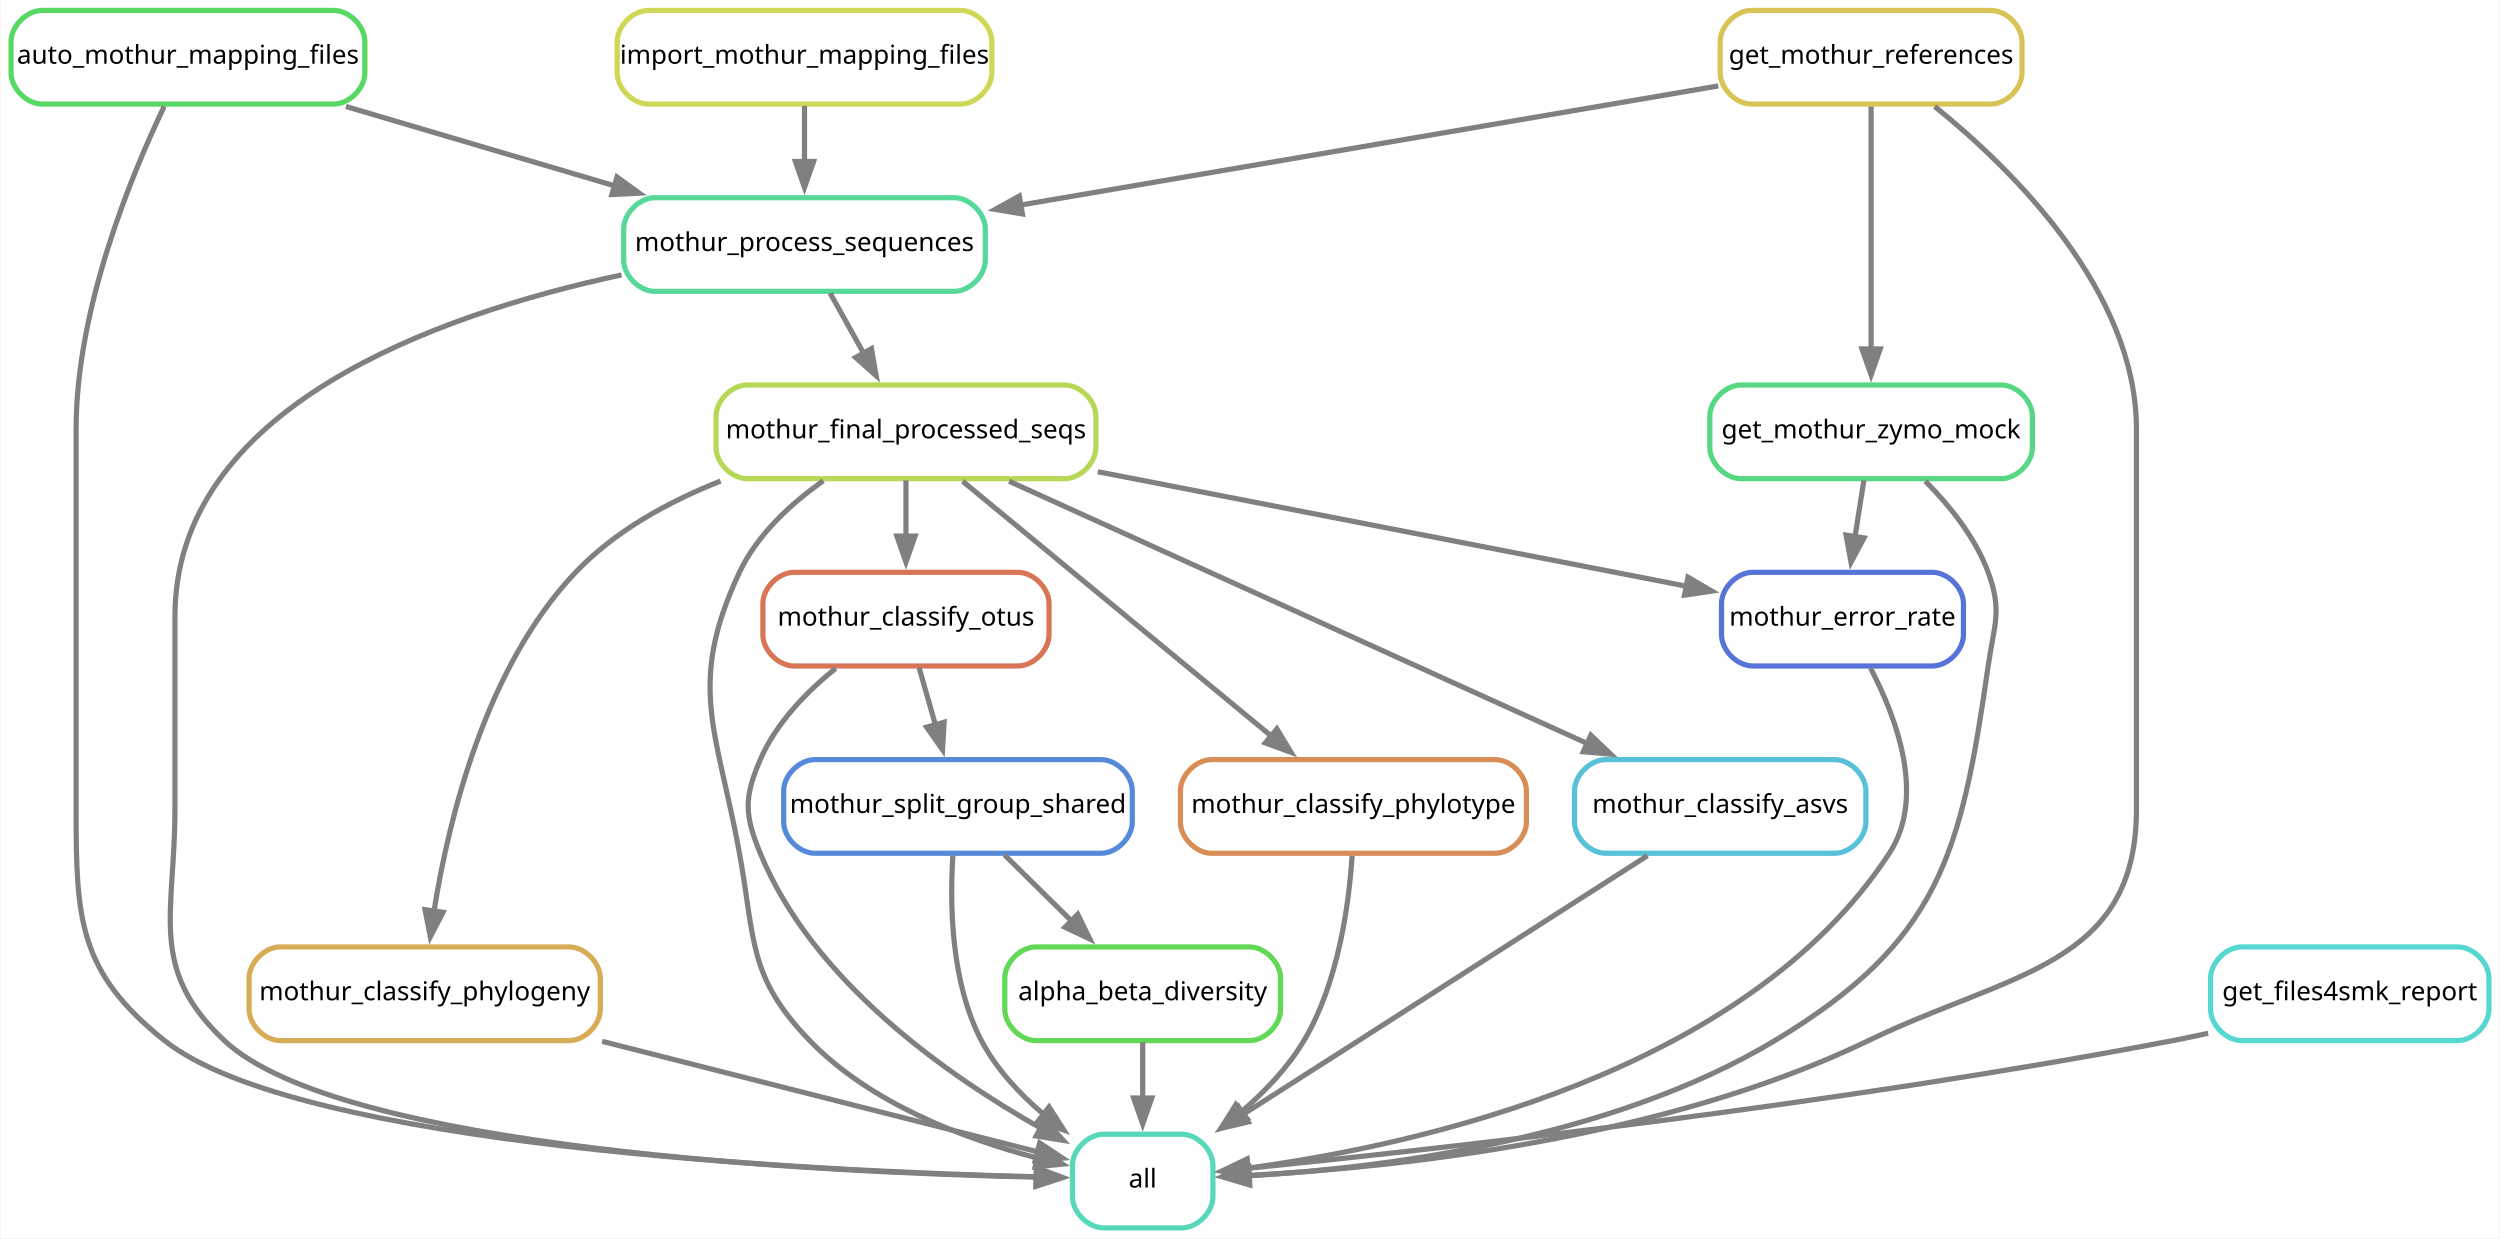
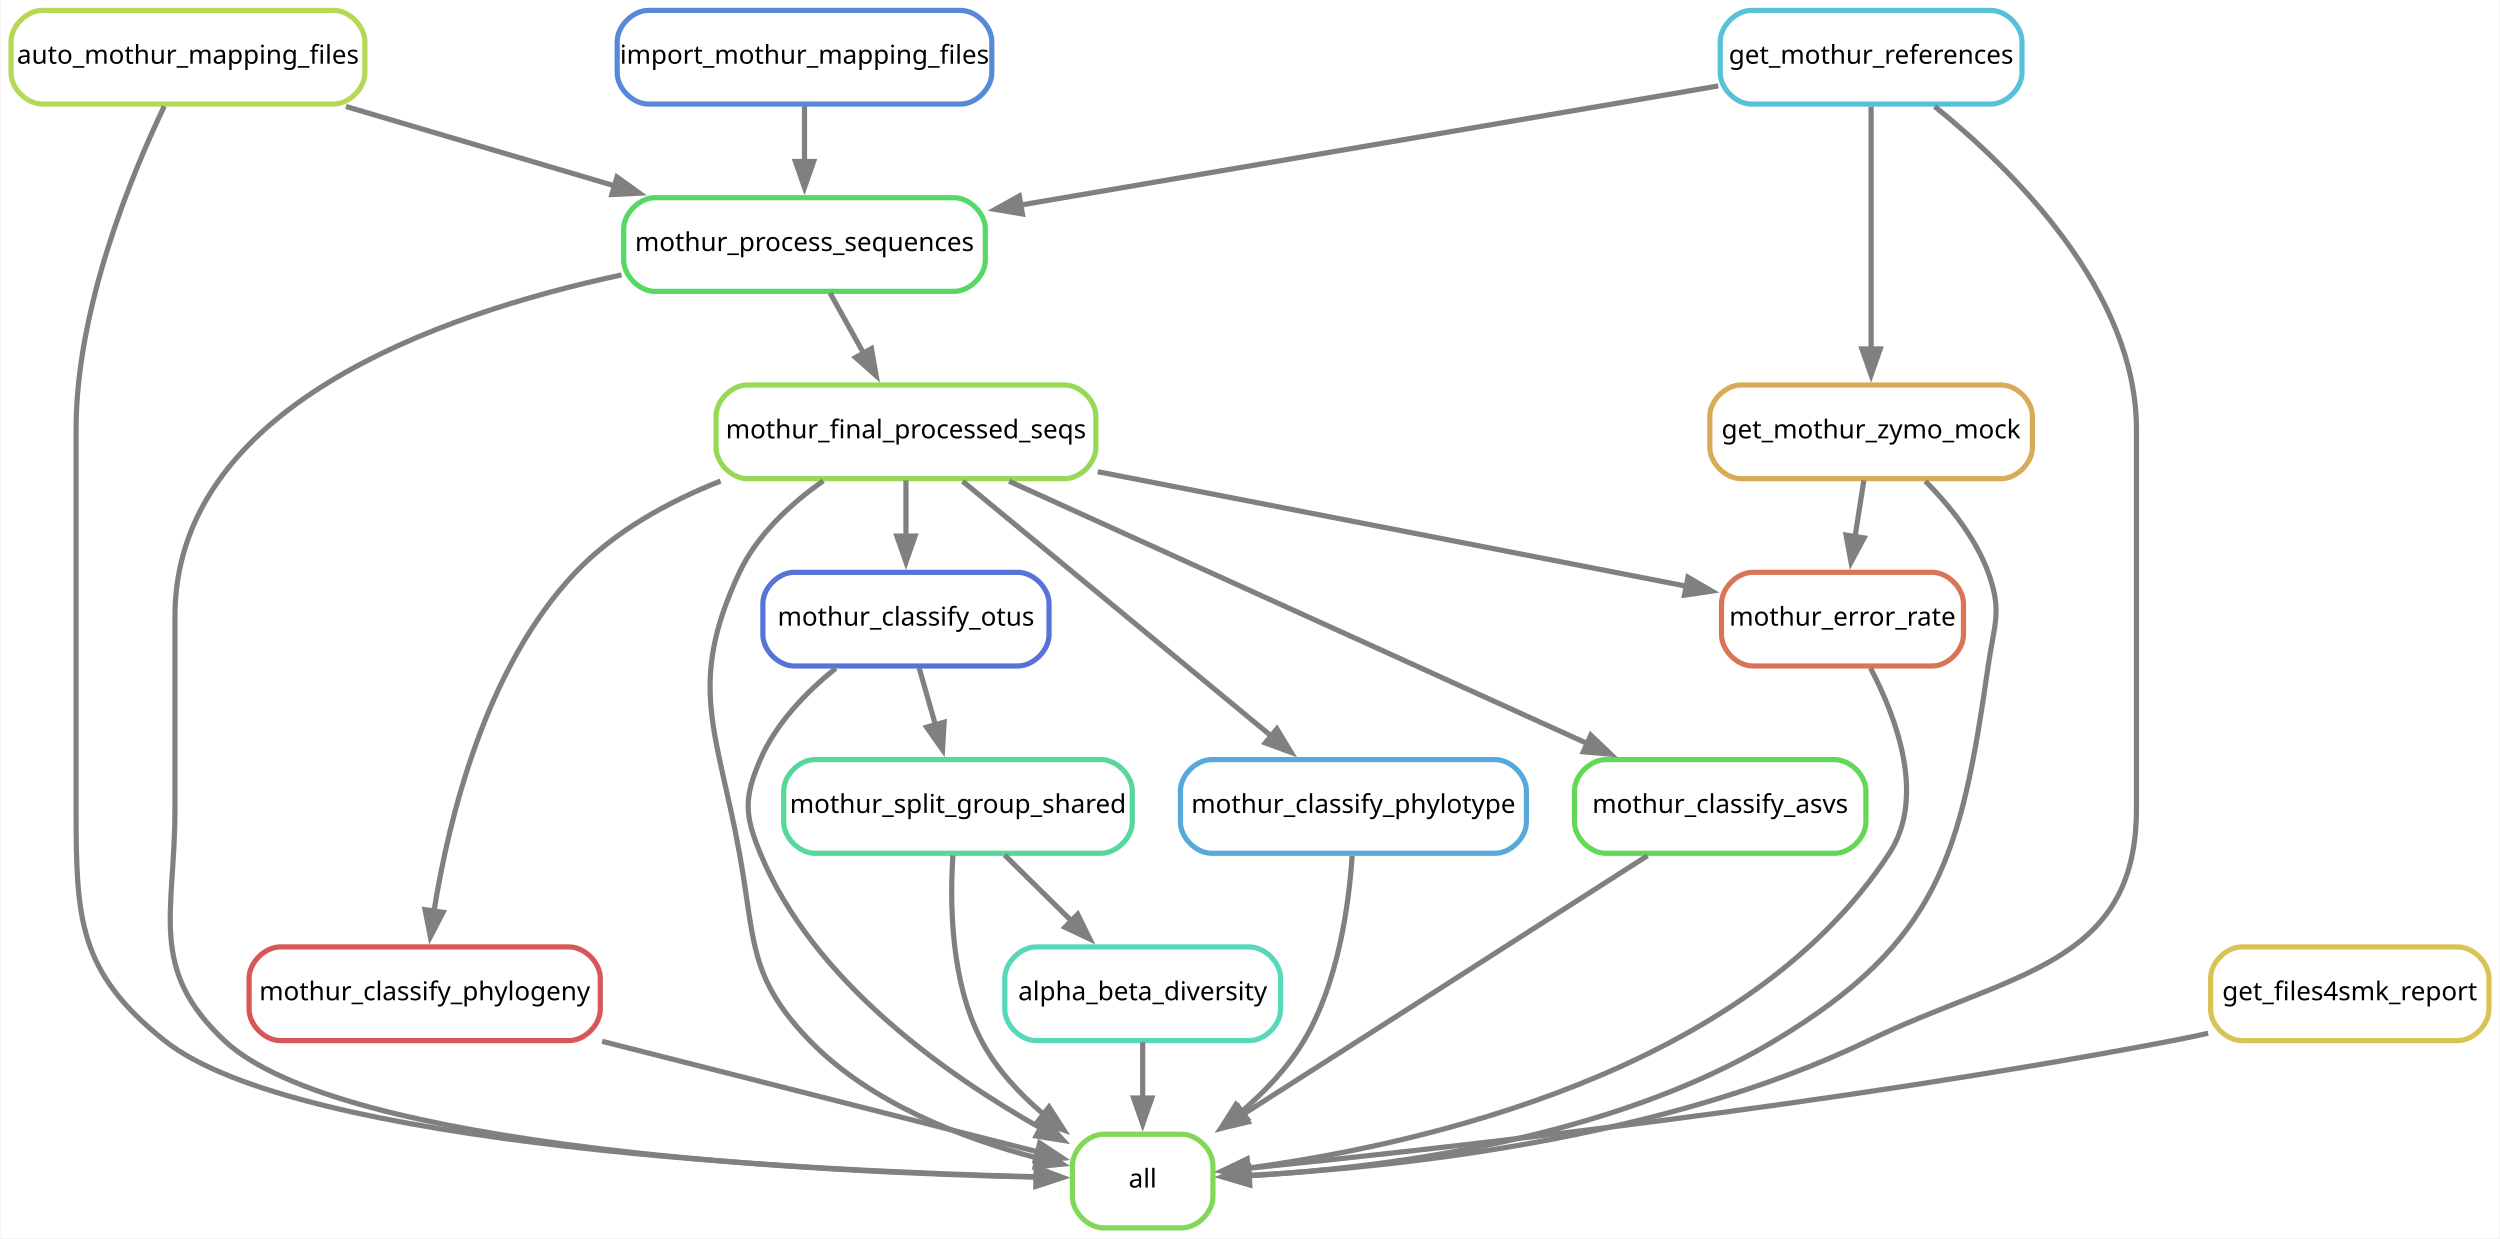
<svg xmlns="http://www.w3.org/2000/svg" width="961pt" height="476pt" viewBox="0.00 0.00 960.50 476.00">
  <g id="graph0" class="graph" transform="scale(1 1) rotate(0) translate(4 472)">
    <polygon fill="white" stroke="none" points="-4,4 -4,-472 956.5,-472 956.5,4 -4,4" />
    <g id="node1" class="node">
-       <path fill="none" stroke="#56d8b9" stroke-width="2" d="M450,-36C450,-36 420,-36 420,-36 414,-36 408,-30 408,-24 408,-24 408,-12 408,-12 408,-6 414,0 420,0 420,0 450,0 450,0 456,0 462,-6 462,-12 462,-12 462,-24 462,-24 462,-30 456,-36 450,-36" />
+       <path fill="none" stroke="#80d856" stroke-width="2" d="M450,-36C450,-36 420,-36 420,-36 414,-36 408,-30 408,-24 408,-24 408,-12 408,-12 408,-6 414,0 420,0 420,0 450,0 450,0 456,0 462,-6 462,-12 462,-12 462,-24 462,-24 462,-30 456,-36 450,-36" />
      <text text-anchor="middle" x="435" y="-15.5" font-family="sans" font-size="10.00">all</text>
    </g>
    <g id="node2" class="node">
-       <path fill="none" stroke="#56d863" stroke-width="2" d="M124,-468C124,-468 12,-468 12,-468 6,-468 0,-462 0,-456 0,-456 0,-444 0,-444 0,-438 6,-432 12,-432 12,-432 124,-432 124,-432 130,-432 136,-438 136,-444 136,-444 136,-456 136,-456 136,-462 130,-468 124,-468" />
+       <path fill="none" stroke="#b6d856" stroke-width="2" d="M124,-468C124,-468 12,-468 12,-468 6,-468 0,-462 0,-456 0,-456 0,-444 0,-444 0,-438 6,-432 12,-432 12,-432 124,-432 124,-432 130,-432 136,-438 136,-444 136,-444 136,-456 136,-456 136,-462 130,-468 124,-468" />
      <text text-anchor="middle" x="68" y="-447.5" font-family="sans" font-size="10.00">auto_mothur_mapping_files</text>
    </g>
-     <g id="edge1" class="edge">
+     <g id="edge6" class="edge">
      <path fill="none" stroke="grey" stroke-width="2" d="M58.88,-431.14C46.26,-404.73 25,-353.36 25,-307 25,-307 25,-307 25,-161 25,-118.66 25.89,-98.39 59,-72 110.13,-31.24 307.82,-21.83 394.21,-19.65" />
      <polygon fill="grey" stroke="grey" stroke-width="2" points="394.14,-23.15 404.05,-19.43 393.98,-16.16 394.14,-23.15" />
    </g>
    <g id="node5" class="node">
-       <path fill="none" stroke="#56d89a" stroke-width="2" d="M362.5,-396C362.5,-396 247.5,-396 247.5,-396 241.5,-396 235.5,-390 235.5,-384 235.5,-384 235.5,-372 235.5,-372 235.5,-366 241.5,-360 247.5,-360 247.5,-360 362.5,-360 362.5,-360 368.5,-360 374.5,-366 374.5,-372 374.5,-372 374.5,-384 374.5,-384 374.5,-390 368.5,-396 362.5,-396" />
+       <path fill="none" stroke="#56d863" stroke-width="2" d="M362.5,-396C362.5,-396 247.5,-396 247.5,-396 241.5,-396 235.5,-390 235.5,-384 235.5,-384 235.5,-372 235.5,-372 235.5,-366 241.5,-360 247.5,-360 247.5,-360 362.5,-360 362.5,-360 368.5,-360 374.5,-366 374.5,-372 374.5,-372 374.5,-384 374.5,-384 374.5,-390 368.5,-396 362.5,-396" />
      <text text-anchor="middle" x="305" y="-375.5" font-family="sans" font-size="10.00">mothur_process_sequences</text>
    </g>
-     <g id="edge17" class="edge">
+     <g id="edge15" class="edge">
      <path fill="none" stroke="grey" stroke-width="2" d="M128.73,-431.06C160.22,-421.76 198.93,-410.33 232.04,-400.55" />
      <polygon fill="grey" stroke="grey" stroke-width="2" points="232.93,-403.94 241.53,-397.75 230.95,-397.22 232.93,-403.94" />
    </g>
    <g id="node3" class="node">
-       <path fill="none" stroke="#d8c356" stroke-width="2" d="M761,-468C761,-468 669,-468 669,-468 663,-468 657,-462 657,-456 657,-456 657,-444 657,-444 657,-438 663,-432 669,-432 669,-432 761,-432 761,-432 767,-432 773,-438 773,-444 773,-444 773,-456 773,-456 773,-462 767,-468 761,-468" />
+       <path fill="none" stroke="#56c1d8" stroke-width="2" d="M761,-468C761,-468 669,-468 669,-468 663,-468 657,-462 657,-456 657,-456 657,-444 657,-444 657,-438 663,-432 669,-432 669,-432 761,-432 761,-432 767,-432 773,-438 773,-444 773,-444 773,-456 773,-456 773,-462 767,-468 761,-468" />
      <text text-anchor="middle" x="715" y="-447.5" font-family="sans" font-size="10.00">get_mothur_references</text>
    </g>
-     <g id="edge11" class="edge">
+     <g id="edge7" class="edge">
      <path fill="none" stroke="grey" stroke-width="2" d="M739.43,-431.09C769.61,-406.7 817,-359.97 817,-307 817,-307 817,-307 817,-161 817,-100.5 768.47,-98.32 714,-72 635.26,-33.95 531.69,-23.18 475.5,-20.16" />
      <polygon fill="grey" stroke="grey" stroke-width="2" points="475.79,-16.67 465.64,-19.7 475.46,-23.66 475.79,-16.67" />
    </g>
    <g id="node4" class="node">
-       <path fill="none" stroke="#56d882" stroke-width="2" d="M765,-324C765,-324 665,-324 665,-324 659,-324 653,-318 653,-312 653,-312 653,-300 653,-300 653,-294 659,-288 665,-288 665,-288 765,-288 765,-288 771,-288 777,-294 777,-300 777,-300 777,-312 777,-312 777,-318 771,-324 765,-324" />
+       <path fill="none" stroke="#d8ac56" stroke-width="2" d="M765,-324C765,-324 665,-324 665,-324 659,-324 653,-318 653,-312 653,-312 653,-300 653,-300 653,-294 659,-288 665,-288 665,-288 765,-288 765,-288 771,-288 777,-294 777,-300 777,-300 777,-312 777,-312 777,-318 771,-324 765,-324" />
      <text text-anchor="middle" x="715" y="-303.5" font-family="sans" font-size="10.00">get_mothur_zymo_mock</text>
    </g>
    <g id="edge14" class="edge">
      <path fill="none" stroke="grey" stroke-width="2" d="M715,-431.02C715,-407.54 715,-366.11 715,-337.64" />
      <polygon fill="grey" stroke="grey" stroke-width="2" points="718.5,-337.87 715,-327.87 711.5,-337.87 718.5,-337.87" />
    </g>
-     <g id="edge15" class="edge">
+     <g id="edge16" class="edge">
      <path fill="none" stroke="grey" stroke-width="2" d="M656.26,-438.97C585.85,-426.95 467.41,-406.73 387.75,-393.13" />
      <polygon fill="grey" stroke="grey" stroke-width="2" points="388.75,-389.75 378.3,-391.51 387.57,-396.65 388.75,-389.75" />
    </g>
-     <g id="edge3" class="edge">
+     <g id="edge9" class="edge">
      <path fill="none" stroke="grey" stroke-width="2" d="M735.85,-287.06C745.15,-277.68 755.09,-265.37 760,-252 765.52,-236.98 762.26,-231.84 760,-216 749.58,-143.09 741.12,-109.95 678,-72 614.44,-33.79 526.79,-22.99 475.98,-20.03" />
      <polygon fill="grey" stroke="grey" stroke-width="2" points="476.16,-16.53 466,-19.54 475.82,-23.52 476.16,-16.53" />
    </g>
    <g id="node12" class="node">
-       <path fill="none" stroke="#5673d8" stroke-width="2" d="M738.5,-252C738.5,-252 669.5,-252 669.5,-252 663.5,-252 657.5,-246 657.5,-240 657.5,-240 657.5,-228 657.5,-228 657.5,-222 663.5,-216 669.5,-216 669.5,-216 738.5,-216 738.5,-216 744.5,-216 750.5,-222 750.5,-228 750.5,-228 750.5,-240 750.5,-240 750.5,-246 744.5,-252 738.5,-252" />
+       <path fill="none" stroke="#d87556" stroke-width="2" d="M738.5,-252C738.5,-252 669.5,-252 669.5,-252 663.5,-252 657.5,-246 657.5,-240 657.5,-240 657.5,-228 657.5,-228 657.5,-222 663.5,-216 669.5,-216 669.5,-216 738.5,-216 738.5,-216 744.5,-216 750.5,-222 750.5,-228 750.5,-228 750.5,-240 750.5,-240 750.5,-246 744.5,-252 738.5,-252" />
      <text text-anchor="middle" x="704" y="-231.5" font-family="sans" font-size="10.00">mothur_error_rate</text>
    </g>
    <g id="edge23" class="edge">
      <path fill="none" stroke="grey" stroke-width="2" d="M712.22,-287.34C711.19,-280.75 709.98,-273.08 708.82,-265.67" />
      <polygon fill="grey" stroke="grey" stroke-width="2" points="712.29,-265.23 707.28,-255.89 705.38,-266.31 712.29,-265.23" />
    </g>
-     <g id="edge4" class="edge">
+     <g id="edge8" class="edge">
      <path fill="none" stroke="grey" stroke-width="2" d="M234.68,-366.33C163.23,-351.02 63,-315.25 63,-235 63,-235 63,-235 63,-161 63,-120.55 52.54,-99.71 82,-72 126.42,-30.22 311.15,-21.36 394.22,-19.49" />
      <polygon fill="grey" stroke="grey" stroke-width="2" points="394.15,-22.99 404.08,-19.3 394.01,-15.99 394.15,-22.99" />
    </g>
    <g id="node7" class="node">
-       <path fill="none" stroke="#b6d856" stroke-width="2" d="M405,-324C405,-324 283,-324 283,-324 277,-324 271,-318 271,-312 271,-312 271,-300 271,-300 271,-294 277,-288 283,-288 283,-288 405,-288 405,-288 411,-288 417,-294 417,-300 417,-300 417,-312 417,-312 417,-318 411,-324 405,-324" />
+       <path fill="none" stroke="#97d856" stroke-width="2" d="M405,-324C405,-324 283,-324 283,-324 277,-324 271,-318 271,-312 271,-312 271,-300 271,-300 271,-294 277,-288 283,-288 283,-288 405,-288 405,-288 411,-288 417,-294 417,-300 417,-300 417,-312 417,-312 417,-318 411,-324 405,-324" />
      <text text-anchor="middle" x="344" y="-303.5" font-family="sans" font-size="10.00">mothur_final_processed_seqs</text>
    </g>
    <g id="edge18" class="edge">
      <path fill="none" stroke="grey" stroke-width="2" d="M314.84,-359.34C318.74,-352.34 323.32,-344.12 327.69,-336.28" />
      <polygon fill="grey" stroke="grey" stroke-width="2" points="330.74,-337.99 332.55,-327.55 324.63,-334.58 330.74,-337.99" />
    </g>
    <g id="node6" class="node">
-       <path fill="none" stroke="#ced856" stroke-width="2" d="M365,-468C365,-468 245,-468 245,-468 239,-468 233,-462 233,-456 233,-456 233,-444 233,-444 233,-438 239,-432 245,-432 245,-432 365,-432 365,-432 371,-432 377,-438 377,-444 377,-444 377,-456 377,-456 377,-462 371,-468 365,-468" />
+       <path fill="none" stroke="#568ad8" stroke-width="2" d="M365,-468C365,-468 245,-468 245,-468 239,-468 233,-462 233,-456 233,-456 233,-444 233,-444 233,-438 239,-432 245,-432 245,-432 365,-432 365,-432 371,-432 377,-438 377,-444 377,-444 377,-456 377,-456 377,-462 371,-468 365,-468" />
      <text text-anchor="middle" x="305" y="-447.5" font-family="sans" font-size="10.00">import_mothur_mapping_files</text>
    </g>
-     <g id="edge16" class="edge">
+     <g id="edge17" class="edge">
      <path fill="none" stroke="grey" stroke-width="2" d="M305,-431.34C305,-424.75 305,-417.08 305,-409.67" />
      <polygon fill="grey" stroke="grey" stroke-width="2" points="308.5,-409.93 305,-399.93 301.5,-409.93 308.5,-409.93" />
    </g>
-     <g id="edge13" class="edge">
+     <g id="edge10" class="edge">
      <path fill="none" stroke="grey" stroke-width="2" d="M312.22,-287.2C299.75,-278.38 286.81,-266.49 280,-252 259.57,-208.56 271.44,-191.23 280,-144 286.1,-110.37 283.25,-96.57 307,-72 330.45,-47.74 366.64,-34.15 394.56,-26.83" />
      <polygon fill="grey" stroke="grey" stroke-width="2" points="395.28,-30.26 404.18,-24.51 393.64,-23.45 395.28,-30.26" />
    </g>
    <g id="node8" class="node">
-       <path fill="none" stroke="#d87556" stroke-width="2" d="M387,-252C387,-252 301,-252 301,-252 295,-252 289,-246 289,-240 289,-240 289,-228 289,-228 289,-222 295,-216 301,-216 301,-216 387,-216 387,-216 393,-216 399,-222 399,-228 399,-228 399,-240 399,-240 399,-246 393,-252 387,-252" />
+       <path fill="none" stroke="#5673d8" stroke-width="2" d="M387,-252C387,-252 301,-252 301,-252 295,-252 289,-246 289,-240 289,-240 289,-228 289,-228 289,-222 295,-216 301,-216 301,-216 387,-216 387,-216 393,-216 399,-222 399,-228 399,-228 399,-240 399,-240 399,-246 393,-252 387,-252" />
      <text text-anchor="middle" x="344" y="-231.5" font-family="sans" font-size="10.00">mothur_classify_otus</text>
    </g>
    <g id="edge19" class="edge">
      <path fill="none" stroke="grey" stroke-width="2" d="M344,-287.34C344,-280.75 344,-273.08 344,-265.67" />
      <polygon fill="grey" stroke="grey" stroke-width="2" points="347.5,-265.93 344,-255.93 340.5,-265.93 347.5,-265.93" />
    </g>
    <g id="node9" class="node">
-       <path fill="none" stroke="#d88d56" stroke-width="2" d="M570.5,-180C570.5,-180 461.5,-180 461.5,-180 455.5,-180 449.5,-174 449.5,-168 449.5,-168 449.5,-156 449.5,-156 449.5,-150 455.5,-144 461.5,-144 461.5,-144 570.5,-144 570.5,-144 576.5,-144 582.5,-150 582.5,-156 582.5,-156 582.5,-168 582.5,-168 582.5,-174 576.5,-180 570.5,-180" />
+       <path fill="none" stroke="#56a9d8" stroke-width="2" d="M570.5,-180C570.5,-180 461.5,-180 461.5,-180 455.5,-180 449.5,-174 449.5,-168 449.5,-168 449.5,-156 449.5,-156 449.5,-150 455.5,-144 461.5,-144 461.5,-144 570.5,-144 570.5,-144 576.5,-144 582.5,-150 582.5,-156 582.5,-156 582.5,-168 582.5,-168 582.5,-174 576.5,-180 570.5,-180" />
      <text text-anchor="middle" x="516" y="-159.5" font-family="sans" font-size="10.00">mothur_classify_phylotype</text>
    </g>
    <g id="edge20" class="edge">
      <path fill="none" stroke="grey" stroke-width="2" d="M365.78,-287.02C395.77,-262.26 449.95,-217.53 484.39,-189.1" />
      <polygon fill="grey" stroke="grey" stroke-width="2" points="486.58,-191.83 492.06,-182.77 482.12,-186.43 486.58,-191.83" />
    </g>
    <g id="node10" class="node">
-       <path fill="none" stroke="#56c1d8" stroke-width="2" d="M701,-180C701,-180 613,-180 613,-180 607,-180 601,-174 601,-168 601,-168 601,-156 601,-156 601,-150 607,-144 613,-144 613,-144 701,-144 701,-144 707,-144 713,-150 713,-156 713,-156 713,-168 713,-168 713,-174 707,-180 701,-180" />
+       <path fill="none" stroke="#61d856" stroke-width="2" d="M701,-180C701,-180 613,-180 613,-180 607,-180 601,-174 601,-168 601,-168 601,-156 601,-156 601,-150 607,-144 613,-144 613,-144 701,-144 701,-144 707,-144 713,-150 713,-156 713,-156 713,-168 713,-168 713,-174 707,-180 701,-180" />
      <text text-anchor="middle" x="657" y="-159.5" font-family="sans" font-size="10.00">mothur_classify_asvs</text>
    </g>
    <g id="edge21" class="edge">
      <path fill="none" stroke="grey" stroke-width="2" d="M383.64,-287.02C440.09,-261.41 543.65,-214.43 605.82,-186.22" />
      <polygon fill="grey" stroke="grey" stroke-width="2" points="607.26,-189.41 614.92,-182.09 604.37,-183.03 607.26,-189.41" />
    </g>
    <g id="node11" class="node">
-       <path fill="none" stroke="#d8ac56" stroke-width="2" d="M214.5,-108C214.5,-108 103.5,-108 103.5,-108 97.5,-108 91.5,-102 91.5,-96 91.5,-96 91.5,-84 91.5,-84 91.5,-78 97.5,-72 103.5,-72 103.5,-72 214.5,-72 214.5,-72 220.5,-72 226.5,-78 226.5,-84 226.5,-84 226.5,-96 226.5,-96 226.5,-102 220.5,-108 214.5,-108" />
+       <path fill="none" stroke="#d85656" stroke-width="2" d="M214.5,-108C214.5,-108 103.5,-108 103.5,-108 97.5,-108 91.5,-102 91.5,-96 91.5,-96 91.5,-84 91.5,-84 91.5,-78 97.5,-72 103.5,-72 103.5,-72 214.5,-72 214.5,-72 220.5,-72 226.5,-78 226.5,-84 226.5,-84 226.5,-96 226.5,-96 226.5,-102 220.5,-108 214.5,-108" />
      <text text-anchor="middle" x="159" y="-87.5" font-family="sans" font-size="10.00">mothur_classify_phylogeny</text>
    </g>
    <g id="edge22" class="edge">
      <path fill="none" stroke="grey" stroke-width="2" d="M272.74,-287.09C252.59,-279.12 232.07,-267.84 217,-252 182.47,-215.71 168.26,-157.38 162.59,-121.78" />
      <polygon fill="grey" stroke="grey" stroke-width="2" points="166.06,-121.32 161.18,-111.91 159.13,-122.31 166.06,-121.32" />
    </g>
    <g id="edge24" class="edge">
      <path fill="none" stroke="grey" stroke-width="2" d="M417.72,-290.67C484.55,-277.67 581.84,-258.75 644.02,-246.66" />
      <polygon fill="grey" stroke="grey" stroke-width="2" points="644.61,-250.11 653.76,-244.77 643.28,-243.24 644.61,-250.11" />
    </g>
-     <g id="edge5" class="edge">
+     <g id="edge13" class="edge">
      <path fill="none" stroke="grey" stroke-width="2" d="M316.99,-215.11C305.8,-206.06 294.03,-194.02 288,-180 281.67,-165.3 281.93,-158.8 288,-144 308.13,-94.92 359.61,-58.73 395.95,-38.26" />
      <polygon fill="grey" stroke="grey" stroke-width="2" points="397.38,-41.47 404.49,-33.62 394.04,-35.31 397.38,-41.47" />
    </g>
    <g id="node13" class="node">
-       <path fill="none" stroke="#568ad8" stroke-width="2" d="M419,-180C419,-180 309,-180 309,-180 303,-180 297,-174 297,-168 297,-168 297,-156 297,-156 297,-150 303,-144 309,-144 309,-144 419,-144 419,-144 425,-144 431,-150 431,-156 431,-156 431,-168 431,-168 431,-174 425,-180 419,-180" />
+       <path fill="none" stroke="#56d89a" stroke-width="2" d="M419,-180C419,-180 309,-180 309,-180 303,-180 297,-174 297,-168 297,-168 297,-156 297,-156 297,-150 303,-144 309,-144 309,-144 419,-144 419,-144 425,-144 431,-150 431,-156 431,-156 431,-168 431,-168 431,-174 425,-180 419,-180" />
      <text text-anchor="middle" x="364" y="-159.5" font-family="sans" font-size="10.00">mothur_split_group_shared</text>
    </g>
    <g id="edge25" class="edge">
      <path fill="none" stroke="grey" stroke-width="2" d="M349.05,-215.34C350.95,-208.67 353.18,-200.89 355.32,-193.39" />
      <polygon fill="grey" stroke="grey" stroke-width="2" points="358.67,-194.39 358.05,-183.81 351.94,-192.47 358.67,-194.39" />
    </g>
-     <g id="edge9" class="edge">
+     <g id="edge11" class="edge">
      <path fill="none" stroke="grey" stroke-width="2" d="M515.51,-143.06C514.27,-124.16 510.17,-94.13 497,-72 490.83,-61.63 481.9,-52.3 472.73,-44.45" />
      <polygon fill="grey" stroke="grey" stroke-width="2" points="475.18,-41.93 465.18,-38.44 470.82,-47.4 475.18,-41.93" />
    </g>
-     <g id="edge6" class="edge">
+     <g id="edge5" class="edge">
      <path fill="none" stroke="grey" stroke-width="2" d="M629.05,-143.09C600.99,-125.11 556.51,-96.62 518,-72 503.45,-62.7 487.46,-52.49 473.44,-43.53" />
      <polygon fill="grey" stroke="grey" stroke-width="2" points="475.54,-40.72 465.22,-38.29 471.77,-46.62 475.54,-40.72" />
    </g>
-     <g id="edge10" class="edge">
+     <g id="edge3" class="edge">
      <path fill="none" stroke="grey" stroke-width="2" d="M227.22,-71.7C279.85,-58.35 350.85,-40.34 394.74,-29.21" />
      <polygon fill="grey" stroke="grey" stroke-width="2" points="395.41,-32.65 404.24,-26.8 393.69,-25.87 395.41,-32.65" />
    </g>
-     <g id="edge8" class="edge">
+     <g id="edge4" class="edge">
      <path fill="none" stroke="grey" stroke-width="2" d="M714.78,-215.17C724.77,-196.08 736.14,-165.65 722,-144 666.79,-59.46 540.56,-31.79 475.47,-22.97" />
      <polygon fill="grey" stroke="grey" stroke-width="2" points="475.91,-19.5 465.56,-21.74 475.05,-26.45 475.91,-19.5" />
    </g>
-     <g id="edge2" class="edge">
+     <g id="edge12" class="edge">
      <path fill="none" stroke="grey" stroke-width="2" d="M362.05,-143.18C360.82,-124.38 361.26,-94.43 373,-72 378.69,-61.13 387.63,-51.54 396.97,-43.62" />
      <polygon fill="grey" stroke="grey" stroke-width="2" points="399.01,-46.47 404.74,-37.56 394.71,-40.95 399.01,-46.47" />
    </g>
    <g id="node14" class="node">
-       <path fill="none" stroke="#61d856" stroke-width="2" d="M476,-108C476,-108 394,-108 394,-108 388,-108 382,-102 382,-96 382,-96 382,-84 382,-84 382,-78 388,-72 394,-72 394,-72 476,-72 476,-72 482,-72 488,-78 488,-84 488,-84 488,-96 488,-96 488,-102 482,-108 476,-108" />
+       <path fill="none" stroke="#56d8b9" stroke-width="2" d="M476,-108C476,-108 394,-108 394,-108 388,-108 382,-102 382,-96 382,-96 382,-84 382,-84 382,-78 388,-72 394,-72 394,-72 476,-72 476,-72 482,-72 488,-78 488,-84 488,-84 488,-96 488,-96 488,-102 482,-108 476,-108" />
      <text text-anchor="middle" x="435" y="-87.5" font-family="sans" font-size="10.00">alpha_beta_diversity</text>
    </g>
    <g id="edge26" class="edge">
      <path fill="none" stroke="grey" stroke-width="2" d="M381.92,-143.34C389.76,-135.6 399.14,-126.36 407.81,-117.81" />
      <polygon fill="grey" stroke="grey" stroke-width="2" points="410.02,-120.54 414.69,-111.03 405.11,-115.56 410.02,-120.54" />
    </g>
-     <g id="edge12" class="edge">
+     <g id="edge1" class="edge">
      <path fill="none" stroke="grey" stroke-width="2" d="M435,-71.34C435,-64.75 435,-57.08 435,-49.67" />
      <polygon fill="grey" stroke="grey" stroke-width="2" points="438.5,-49.93 435,-39.93 431.5,-49.93 438.5,-49.93" />
    </g>
    <g id="node15" class="node">
-       <path fill="none" stroke="#56d8d0" stroke-width="2" d="M940.5,-108C940.5,-108 857.5,-108 857.5,-108 851.5,-108 845.5,-102 845.5,-96 845.5,-96 845.5,-84 845.5,-84 845.5,-78 851.5,-72 857.5,-72 857.5,-72 940.5,-72 940.5,-72 946.5,-72 952.5,-78 952.5,-84 952.5,-84 952.5,-96 952.5,-96 952.5,-102 946.5,-108 940.5,-108" />
+       <path fill="none" stroke="#d8c356" stroke-width="2" d="M940.5,-108C940.5,-108 857.5,-108 857.5,-108 851.5,-108 845.5,-102 845.5,-96 845.5,-96 845.5,-84 845.5,-84 845.5,-78 851.5,-72 857.5,-72 857.5,-72 940.5,-72 940.5,-72 946.5,-72 952.5,-78 952.5,-84 952.5,-84 952.5,-96 952.5,-96 952.5,-102 946.5,-108 940.5,-108" />
      <text text-anchor="middle" x="899" y="-87.5" font-family="sans" font-size="10.00">get_files4smk_report</text>
    </g>
-     <g id="edge7" class="edge">
+     <g id="edge2" class="edge">
      <path fill="none" stroke="grey" stroke-width="2" d="M844.56,-74.82C839.99,-73.8 835.42,-72.85 831,-72 702.03,-47.33 547.27,-30.16 475.37,-22.89" />
      <polygon fill="grey" stroke="grey" stroke-width="2" points="475.85,-19.42 465.55,-21.91 475.15,-26.39 475.85,-19.42" />
    </g>
  </g>
</svg>
